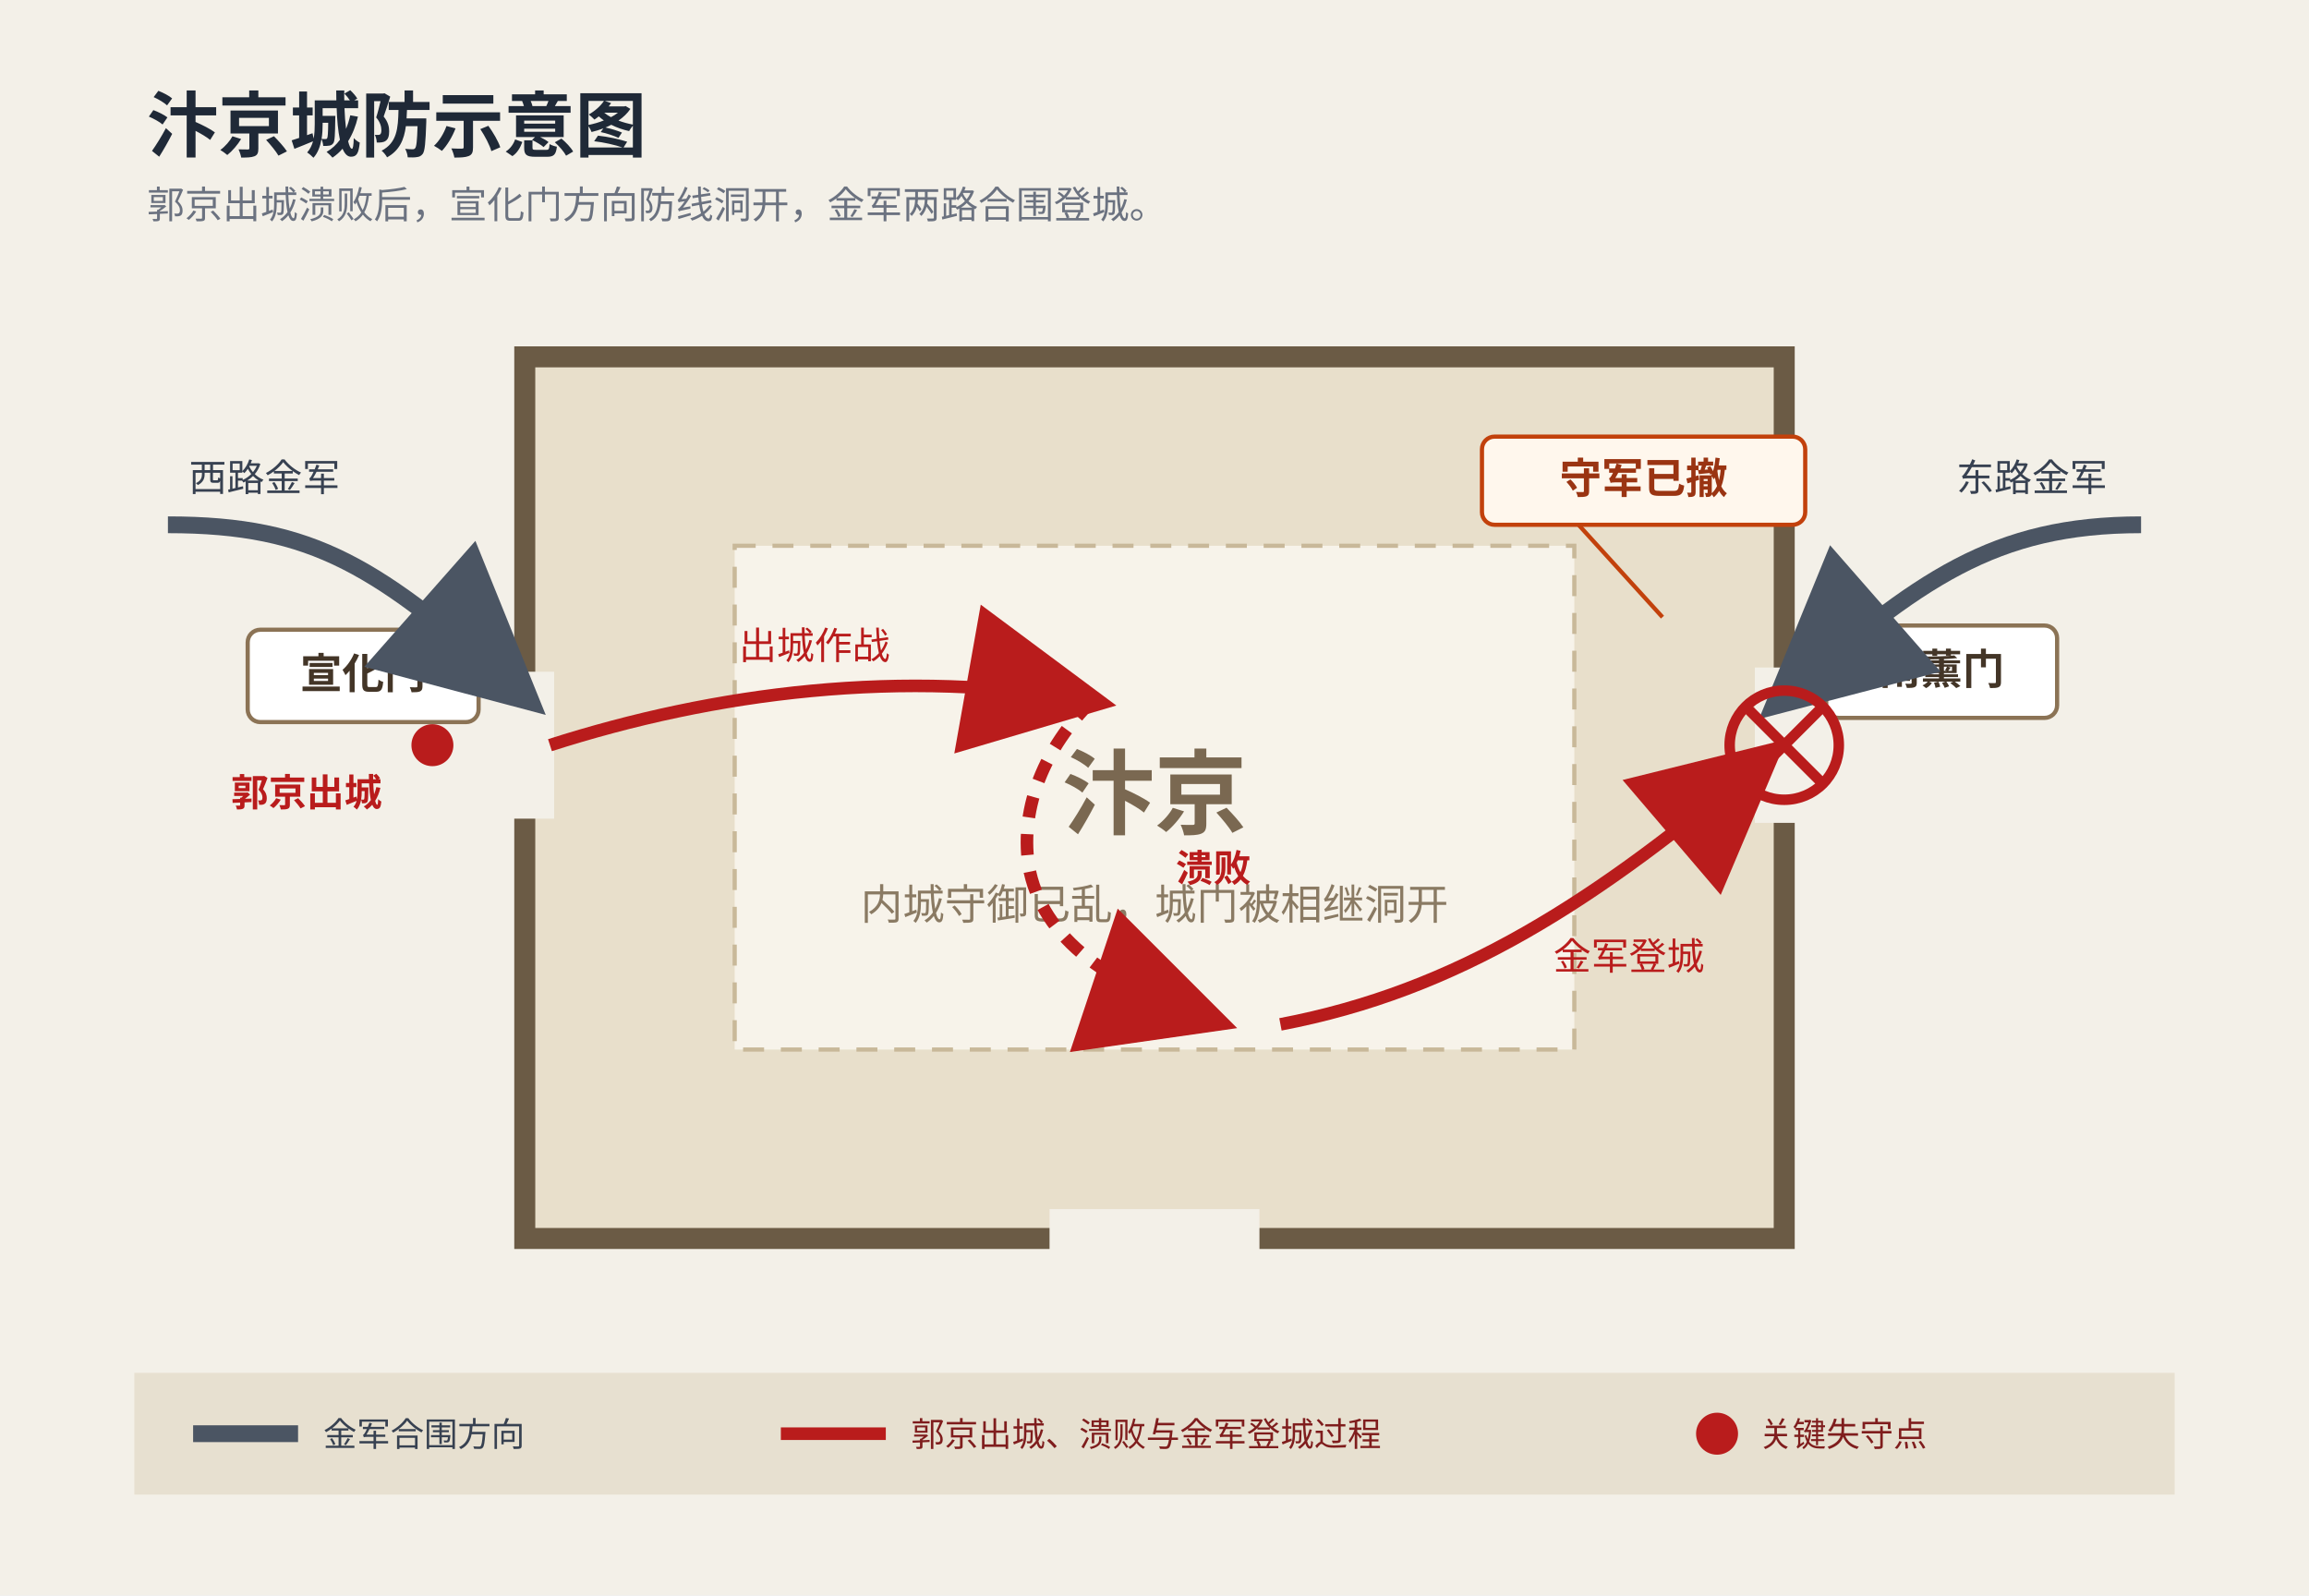
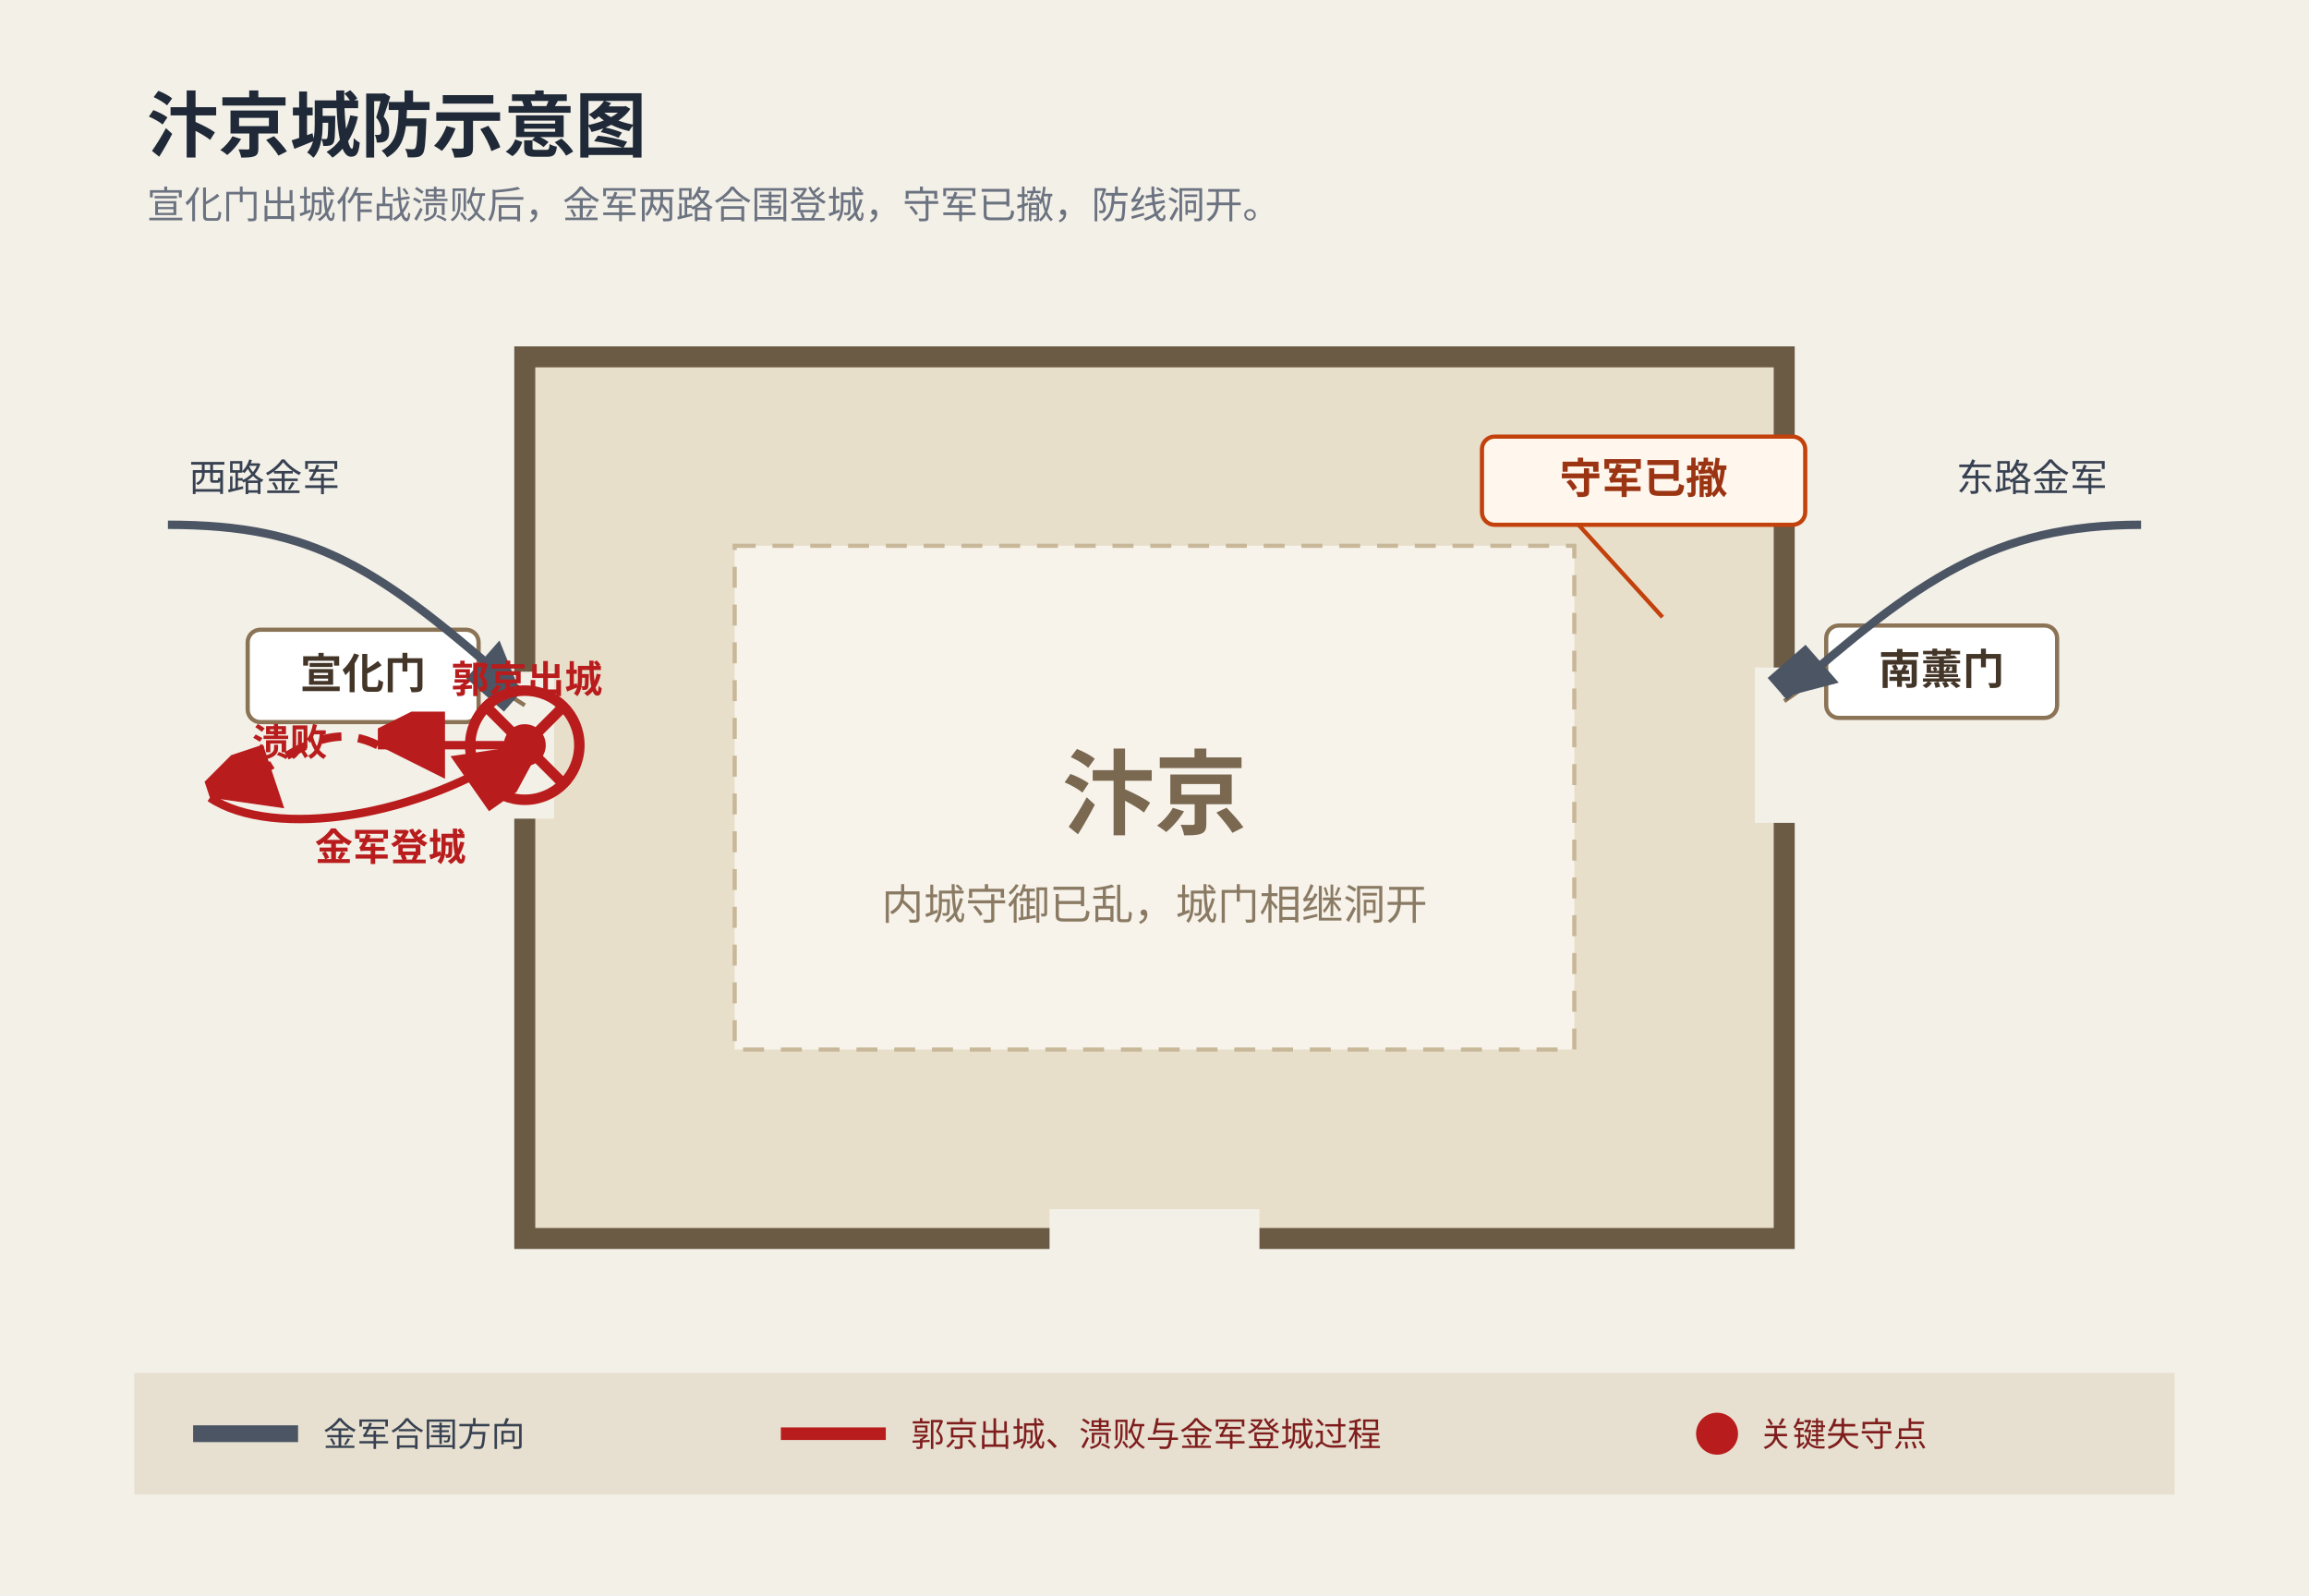
<svg xmlns="http://www.w3.org/2000/svg" width="1100" height="760" viewBox="0 0 1100 760">
  <defs>
-     <marker id="red-arrow" markerWidth="12" markerHeight="12" refX="10" refY="6" orient="auto">
-       <path d="M0 0L12 6L0 12Z" fill="#B91C1C" />
+     <marker id="red-arrow" markerWidth="8" markerHeight="8" refX="8" refY="4" orient="auto">
+       <path d="M0 0L10 5L0 10Z" fill="#B91C1C" />
    </marker>
-     <marker id="gray-arrow" markerWidth="10" markerHeight="10" refX="8" refY="5" orient="auto">
+     <marker id="gray-arrow" markerWidth="6" markerHeight="6" refX="6" refY="3" orient="auto">
      <path d="M0 0L10 5L0 10Z" fill="#4B5563" />
    </marker>
  </defs>
  <rect width="1100" height="760" fill="#F3F0E8" />
  <text x="70" y="72" fill="#1F2937" font-family="'Noto Serif SC','Source Han Serif SC','Songti SC','SimSun',serif" font-size="34" font-weight="700">汴京城防示意图</text>
-   <text x="70" y="104" fill="#6B7280" font-family="'Noto Sans SC','Microsoft YaHei','PingFang SC',sans-serif" font-size="18">郭京出城溃败后，宣化门方向防线洞开，金军两路合围登城。</text>
+   <text x="70" y="104" fill="#6B7280" font-family="'Noto Sans SC','Microsoft YaHei','PingFang SC',sans-serif" font-size="18">宣化门出城作战溃败后，金军两路合围登城，守军已撤，防线洞开。</text>
  <rect x="250" y="170" width="600" height="420" fill="#E8DFCB" stroke="#6B5B45" stroke-width="10" />
  <rect x="350" y="260" width="400" height="240" fill="#F7F3EA" stroke="#C8B899" stroke-width="2" stroke-dasharray="10 8" />
  <text x="550" y="394" text-anchor="middle" fill="#7A6851" font-family="'Noto Serif SC','Source Han Serif SC','Songti SC','SimSun',serif" font-size="44" font-weight="700">汴京</text>
-   <text x="550" y="438" text-anchor="middle" fill="#8A7A63" font-family="'Noto Sans SC','Microsoft YaHei','PingFang SC',sans-serif" font-size="20">内城守御已乱，城门被相继洞开</text>
+   <text x="550" y="438" text-anchor="middle" fill="#8A7A63" font-family="'Noto Sans SC','Microsoft YaHei','PingFang SC',sans-serif" font-size="20">内城守御已乱，城门相继洞开</text>
  <rect x="236" y="320" width="28" height="70" fill="#F3F0E8" />
  <rect x="836" y="318" width="28" height="74" fill="#F3F0E8" />
  <rect x="500" y="576" width="100" height="28" fill="#F3F0E8" />
  <rect x="118" y="300" width="110" height="44" rx="6" fill="#FFFFFF" stroke="#8B7355" stroke-width="2" />
  <text x="173" y="328" text-anchor="middle" fill="#433527" font-family="'Noto Sans SC','Microsoft YaHei','PingFang SC',sans-serif" font-size="20" font-weight="700">宣化门</text>
  <line x1="228" y1="322" x2="250" y2="336" stroke="#8B7355" stroke-width="2" />
  <rect x="870" y="298" width="110" height="44" rx="6" fill="#FFFFFF" stroke="#8B7355" stroke-width="2" />
  <text x="925" y="326" text-anchor="middle" fill="#433527" font-family="'Noto Sans SC','Microsoft YaHei','PingFang SC',sans-serif" font-size="20" font-weight="700">南薰门</text>
  <line x1="870" y1="320" x2="850" y2="334" stroke="#8B7355" stroke-width="2" />
  <rect x="706" y="208" width="154" height="42" rx="6" fill="#FFF7ED" stroke="#C2410C" stroke-width="2" />
  <text x="783" y="235" text-anchor="middle" fill="#9A3412" font-family="'Noto Sans SC','Microsoft YaHei','PingFang SC',sans-serif" font-size="20" font-weight="700">守军已撤</text>
  <line x1="752" y1="250" x2="792" y2="294" stroke="#C2410C" stroke-width="2" />
-   <path d="M80 250C150 250 180 270 248 330" fill="none" stroke="#4B5563" stroke-width="8" marker-end="url(#gray-arrow)" />
+   <path d="M80 250C150 250 180 270 248 330" fill="none" stroke="#4B5563" stroke-width="4" marker-end="url(#gray-arrow)" />
  <text x="90" y="234" fill="#374151" font-family="'Noto Sans SC','Microsoft YaHei','PingFang SC',sans-serif" font-size="18">西路金军</text>
-   <path d="M1020 250C950 250 914 276 850 332" fill="none" stroke="#4B5563" stroke-width="8" marker-end="url(#gray-arrow)" />
+   <path d="M1020 250C950 250 914 276 850 332" fill="none" stroke="#4B5563" stroke-width="4" marker-end="url(#gray-arrow)" />
  <text x="932" y="234" fill="#374151" font-family="'Noto Sans SC','Microsoft YaHei','PingFang SC',sans-serif" font-size="18">东路金军</text>
-   <circle cx="206" cy="355" r="10" fill="#B91C1C" />
-   <text x="110" y="384" fill="#B91C1C" font-family="'Noto Sans SC','Microsoft YaHei','PingFang SC',sans-serif" font-size="18" font-weight="700">郭京出城</text>
-   <path d="M262 355C340 330 430 318 520 334" fill="none" stroke="#B91C1C" stroke-width="6" marker-end="url(#red-arrow)" />
-   <text x="388" y="314" text-anchor="middle" fill="#B91C1C" font-family="'Noto Sans SC','Microsoft YaHei','PingFang SC',sans-serif" font-size="18">出城作战</text>
-   <path d="M520 334C498 356 486 384 490 412C496 448 530 470 578 486" fill="none" stroke="#B91C1C" stroke-width="6" stroke-dasharray="10 8" marker-end="url(#red-arrow)" />
-   <text x="560" y="420" fill="#B91C1C" font-family="'Noto Sans SC','Microsoft YaHei','PingFang SC',sans-serif" font-size="18" font-weight="700">溃败</text>
-   <path d="M610 488C694 472 760 430 842 360" fill="none" stroke="#B91C1C" stroke-width="6" marker-end="url(#red-arrow)" />
-   <text x="740" y="462" fill="#B91C1C" font-family="'Noto Sans SC','Microsoft YaHei','PingFang SC',sans-serif" font-size="18">金军登城</text>
-   <circle cx="850" cy="355" r="26" fill="none" stroke="#B91C1C" stroke-width="5" />
-   <line x1="830" y1="335" x2="870" y2="375" stroke="#B91C1C" stroke-width="5" />
-   <line x1="870" y1="335" x2="830" y2="375" stroke="#B91C1C" stroke-width="5" />
+   <circle cx="250" cy="355" r="10" fill="#B91C1C" />
+   <path d="M250 355 L180 355" fill="none" stroke="#B91C1C" stroke-width="4" marker-end="url(#red-arrow)" />
+   <text x="215" y="330" fill="#B91C1C" font-family="'Noto Sans SC','Microsoft YaHei','PingFang SC',sans-serif" font-size="18" font-weight="700">郭京出城</text>
+   <path d="M180 355 C150 340, 130 370, 100 380" fill="none" stroke="#B91C1C" stroke-width="4" stroke-dasharray="10 8" marker-end="url(#red-arrow)" />
+   <text x="120" y="360" fill="#B91C1C" font-family="'Noto Sans SC','Microsoft YaHei','PingFang SC',sans-serif" font-size="18" font-weight="700">溃败</text>
+   <path d="M100 380 C130 400, 200 390, 250 355" fill="none" stroke="#B91C1C" stroke-width="4" marker-end="url(#red-arrow)" />
+   <text x="150" y="410" fill="#B91C1C" font-family="'Noto Sans SC','Microsoft YaHei','PingFang SC',sans-serif" font-size="18" font-weight="700">金军登城</text>
+   <circle cx="250" cy="355" r="26" fill="none" stroke="#B91C1C" stroke-width="5" />
+   <line x1="230" y1="335" x2="270" y2="375" stroke="#B91C1C" stroke-width="5" />
+   <line x1="270" y1="335" x2="230" y2="375" stroke="#B91C1C" stroke-width="5" />
  <rect x="64" y="654" width="972" height="58" fill="#E7E0D0" />
  <line x1="92" y1="683" x2="142" y2="683" stroke="#4B5563" stroke-width="8" />
  <text x="154" y="689" fill="#374151" font-family="'Noto Sans SC','Microsoft YaHei','PingFang SC',sans-serif" font-size="16">金军合围方向</text>
  <line x1="372" y1="683" x2="422" y2="683" stroke="#B91C1C" stroke-width="6" />
  <text x="434" y="689" fill="#7F1D1D" font-family="'Noto Sans SC','Microsoft YaHei','PingFang SC',sans-serif" font-size="16">郭京出城、溃败与金军登城过程</text>
  <circle cx="818" cy="683" r="10" fill="#B91C1C" />
  <text x="838" y="689" fill="#7F1D1D" font-family="'Noto Sans SC','Microsoft YaHei','PingFang SC',sans-serif" font-size="16">关键失守点</text>
</svg>
